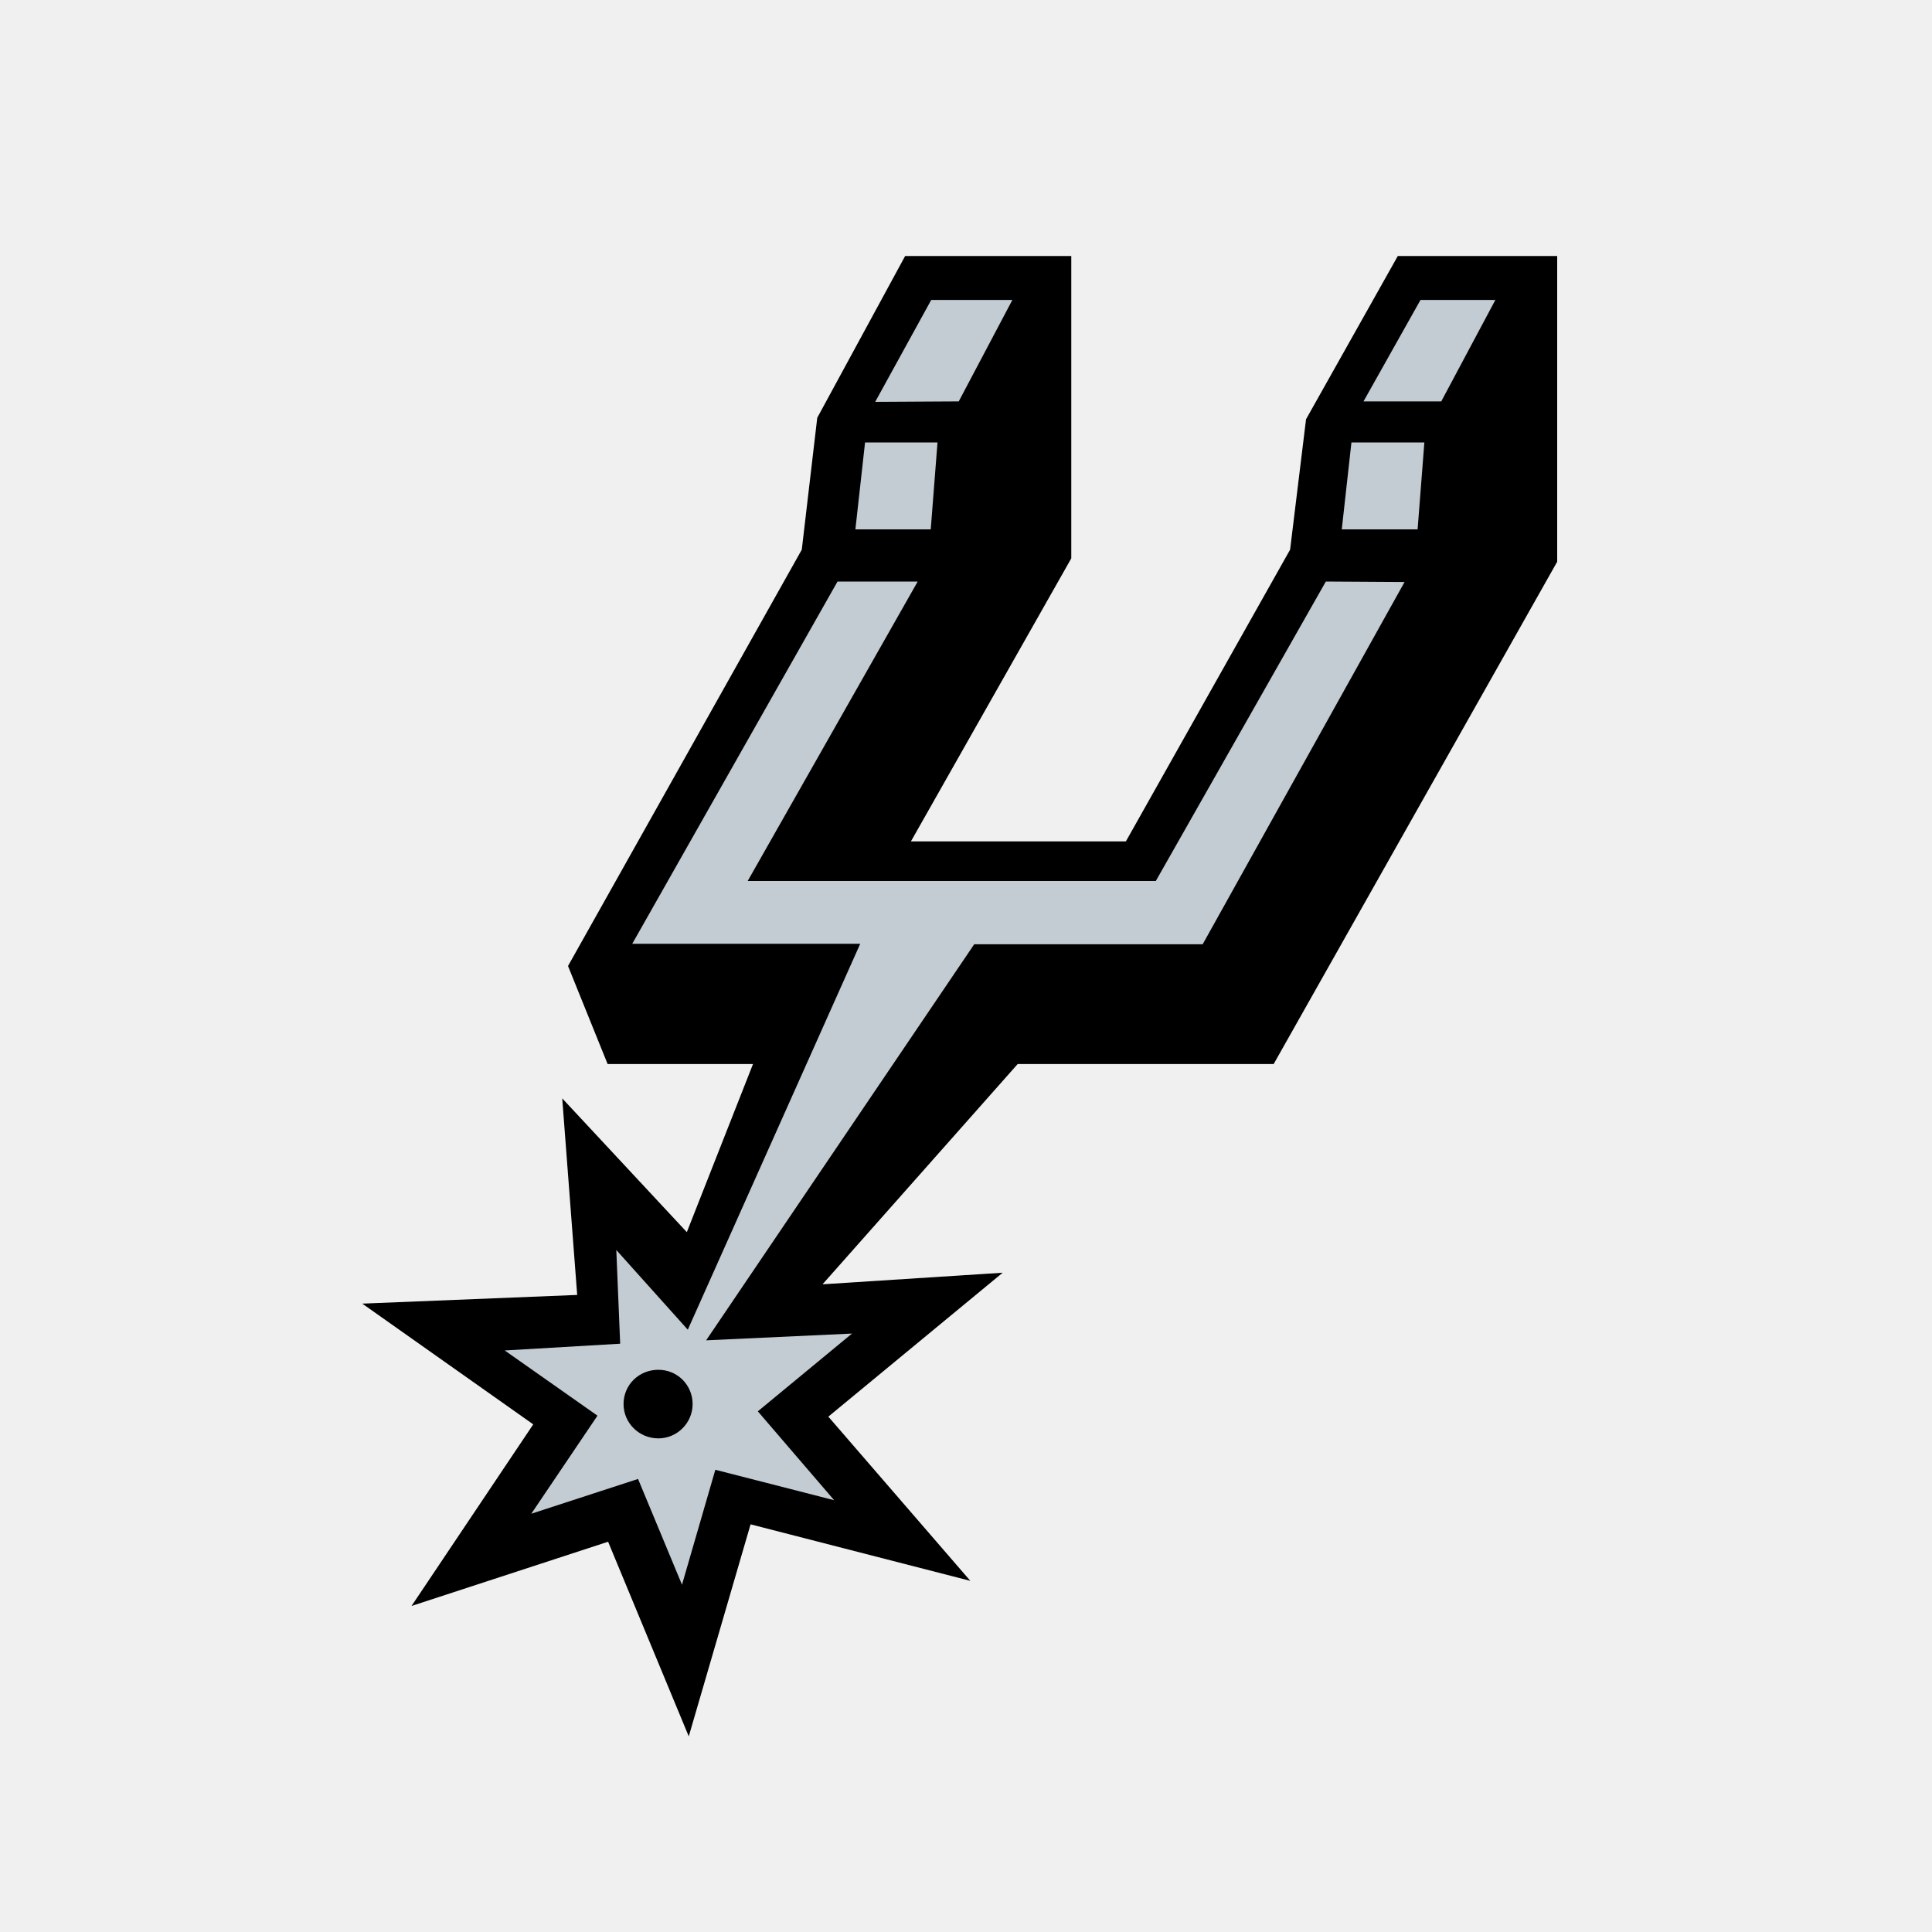
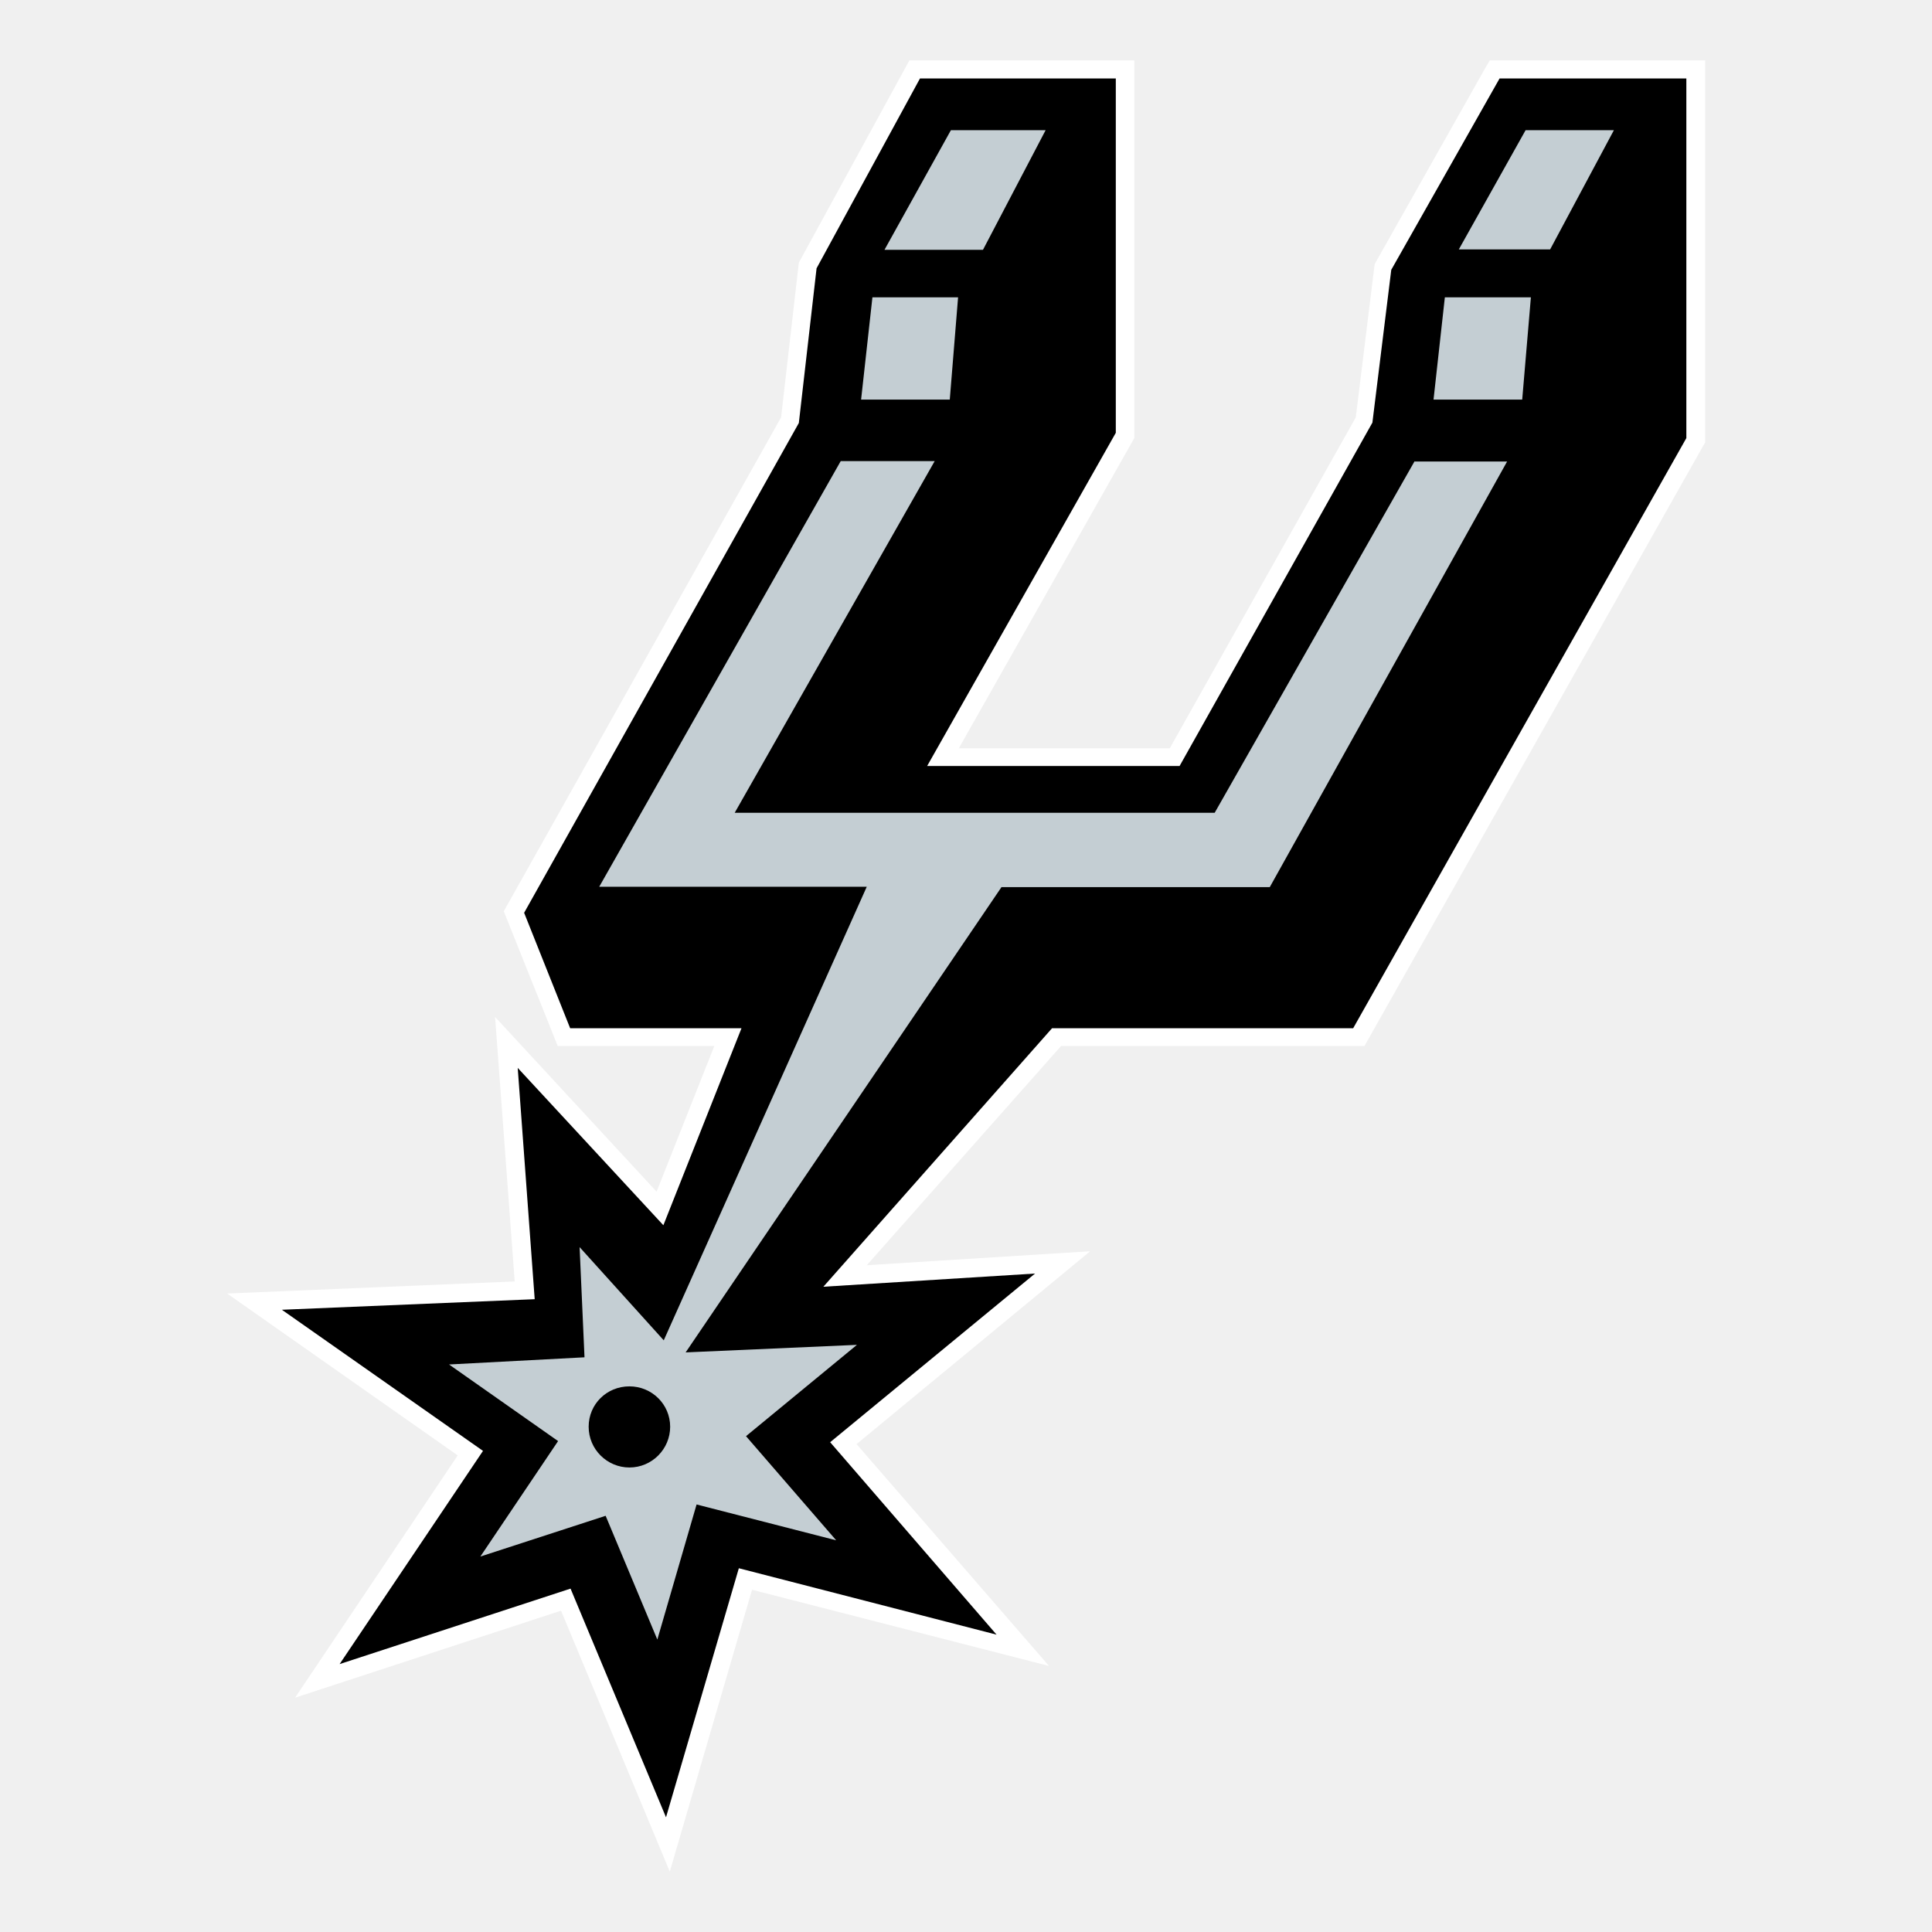
- <svg xmlns="http://www.w3.org/2000/svg" version="1.1" id="Layer_2" x="0px" y="0px" viewBox="0 0 400 400" style="enable-background:new 0 0 400 400;" xml:space="preserve">
-   <style type="text/css">
- 	.st0{fill:#FFFFFF;}
- 	.st1{fill:#C2CCD2;}
- </style>
-   <g id="Layer_2_1_">
-     <polygon class="st0" points="289.4,53 270.4,86.8 267.1,113.8 233.1,174.2 188.6,174.2 221.8,115.6 221.8,53 187.4,53 169.2,86.5   166,113.8 117.6,200 125.8,220.3 155.9,220.3 142.2,255.1 116.4,227.4 119.5,268.1 75,269.9 110.4,294.9 85.2,332.5 125.9,319.2   142.6,359.5 155.4,315.6 200.9,327.3 171.5,293.3 207.6,263.5 170.3,265.9 210.7,220.3 263.7,220.3 322.4,116.3 322.4,53  " />
-     <polygon points="289.4,53 270.4,86.8 267.1,113.8 233.1,174.2 188.6,174.2 221.8,115.6 221.8,53 187.4,53 169.2,86.5 166,113.8   117.6,200 125.8,220.3 155.9,220.3 142.2,255.1 116.4,227.4 119.5,268.1 75,269.9 110.4,294.9 85.2,332.5 125.9,319.2 142.6,359.5   155.4,315.6 200.9,327.3 171.5,293.3 207.6,263.5 170.3,265.9 210.7,220.3 263.7,220.3 322.4,116.3 322.4,53  " />
-     <polygon class="st1" points="282.3,83.1 298.4,83.1 309.6,62.1 294.1,62.1  " />
-     <polygon class="st1" points="181.2,83.2 198.5,83.1 209.6,62.1 192.8,62.1  " />
-     <polygon class="st1" points="177.1,109.6 192.7,109.6 194.1,91.6 179.1,91.6  " />
-     <polygon class="st1" points="277.8,109.6 293.5,109.6 294.9,91.6 279.8,91.6  " />
-     <path class="st1" d="M274.5,120.4l-35.2,62h-84.5l35.2-62h-16.6l-42.5,75h47.2l-35.7,79.9l-14.8-16.5l0.8,19.4l-23.9,1.4l19.2,13.5   L110,313.4l22.1-7.2l9.1,21.9l6.9-23.8l24.6,6.3l-15.8-18.4l19.5-16.1l-30.2,1.4l55.5-82H249l41.8-75L274.5,120.4L274.5,120.4z    M136.3,297.8c-4,0-7.2-3.2-7.2-7.1c0-4,3.2-7.1,7.2-7.1s7.1,3.2,7.1,7.1C143.4,294.6,140.2,297.8,136.3,297.8" />
-   </g>
+ <svg xmlns="http://www.w3.org/2000/svg" id="Layer_1" version="1.1" viewBox="0 0 512 512">
+   <defs>
+     <style>
+       .st0, .st1, .st2 {
+         fill-rule: evenodd;
+       }
+ 
+       .st0, .st3 {
+         fill: #fff;
+       }
+ 
+       .st1 {
+         fill: #c4ced3;
+       }
+     </style>
+   </defs>
+   <path class="st0" d="M397.4,20.8l-28.7,50.7-5,40.5-51.1,91h-66.9l50-88.3V20.8h-51.9l-27.4,50.3-4.7,41-72.8,129.8,12.2,30.6h45.4l-20.7,52.2-38.6-41.7,4.5,61.3-67,2.8,53.3,37.4-38,56.5,61.2-20,25.3,60.6,19.3-66,68.3,17.6-44.1-51,54.3-44.7-56.1,3.5,60.6-68.5h79.8l88.3-156.4V20.8h-49.6Z" />
+   <path class="st3" d="M148.5,426.9l-70.3,23,43.1-64.2-61.1-42.9,76.2-3.2-5.2-70.1,42.8,46.3,15.3-38.6h-41.5l-14.3-35.7,73.5-130.9,4.7-41,29.3-53.6h59.6v100.1l-46.5,82.2h55.9l49.3-87.7,5-40.6,29.1-51.6,1.4-2.4h57.1v101.2l-90.3,160h-80.4l-51.5,58.1,59.2-3.7-61.9,51.1,51,58.8-78.7-20.2-21.8,74.7-28.8-69.1h0Z" />
+   <path class="st2" d="M397.4,20.8l-28.7,50.7-5,40.5-51.1,91h-66.9l50-88.3V20.8h-51.9l-27.4,50.3-4.7,41-72.8,129.8,12.2,30.6h45.4l-20.7,52.2-38.6-41.7,4.5,61.3-67,2.8,53.3,37.4-38,56.5,61.2-20,25.3,60.6,19.3-66,68.3,17.6-44.1-51,54.3-44.7-56.1,3.5,60.6-68.5h79.8l88.3-156.4V20.8h-49.6Z" />
+   <path class="st1" d="M386.6,66.1h24.2l16.9-31.6h-23.4l-17.7,31.6Z" />
+   <path class="st1" d="M234.4,66.2h26.1c0,0,16.6-31.7,16.6-31.7h-25.1l-17.6,31.7Z" />
+   <path class="st1" d="M228.2,105.9h23.5c0,0,2.2-27.1,2.2-27.1h-22.7l-3,27.1Z" />
+   <path class="st1" d="M379.9,105.9h23.5c0,0,2.3-27.1,2.3-27.1h-22.8l-3,27.1Z" />
+   <path class="st1" d="M374.9,122.2l-53,93.2h-127.2l53-93.2h-24.9l-64,112.8h70.9l-53.8,120.2-22.3-24.7,1.3,29.2-35.9,1.9,28.9,20.3-20.6,30.6,33.2-10.8,13.7,32.8,10.4-35.8,37,9.5-23.9-27.6,29.4-24.2-45.4,2,83.7-123.3h71.1l62.9-112.8h-24.5,0ZM166.8,388.9c-5.9,0-10.8-4.8-10.8-10.8s4.8-10.7,10.8-10.7,10.8,4.8,10.8,10.7-4.8,10.8-10.8,10.8Z" />
</svg>
